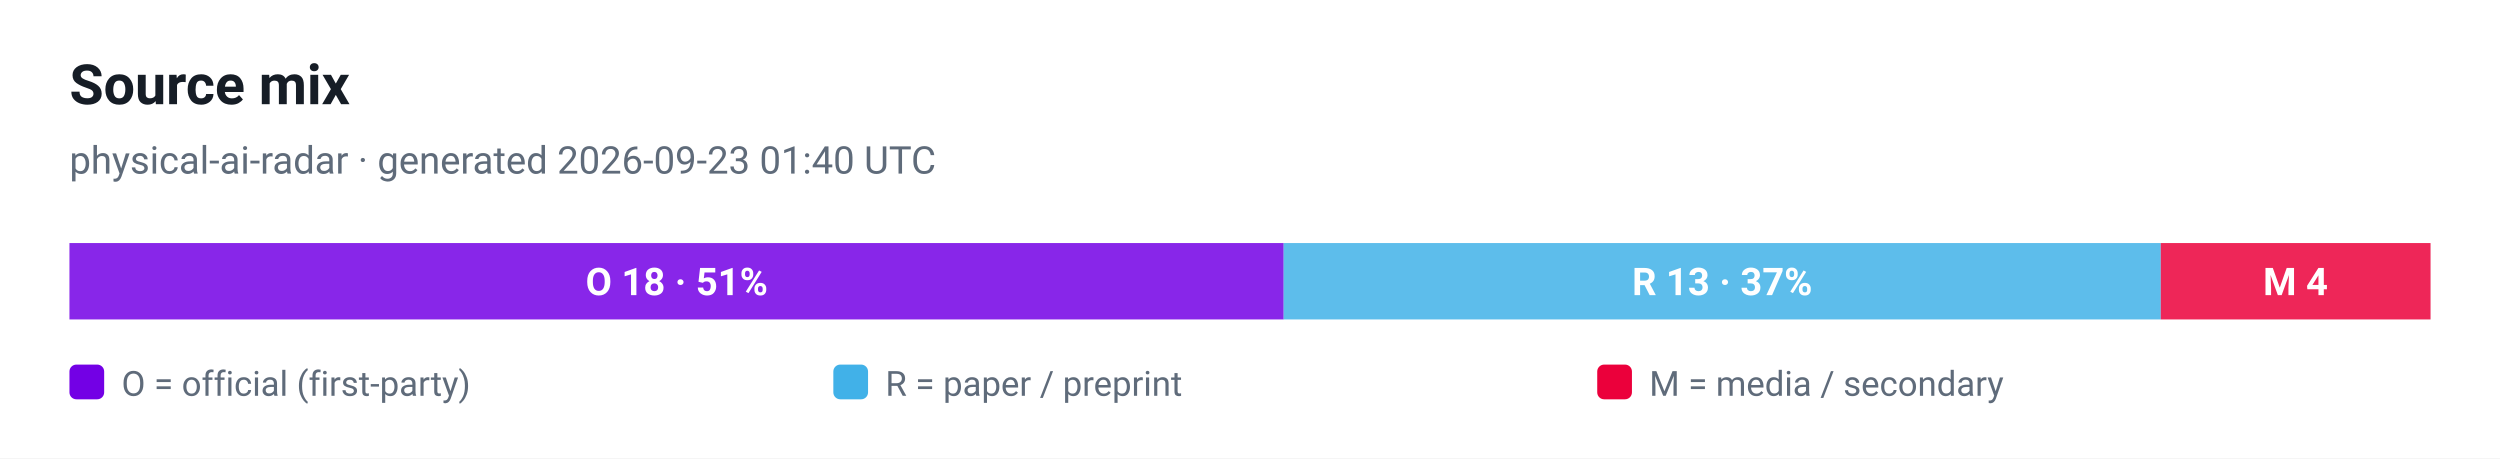
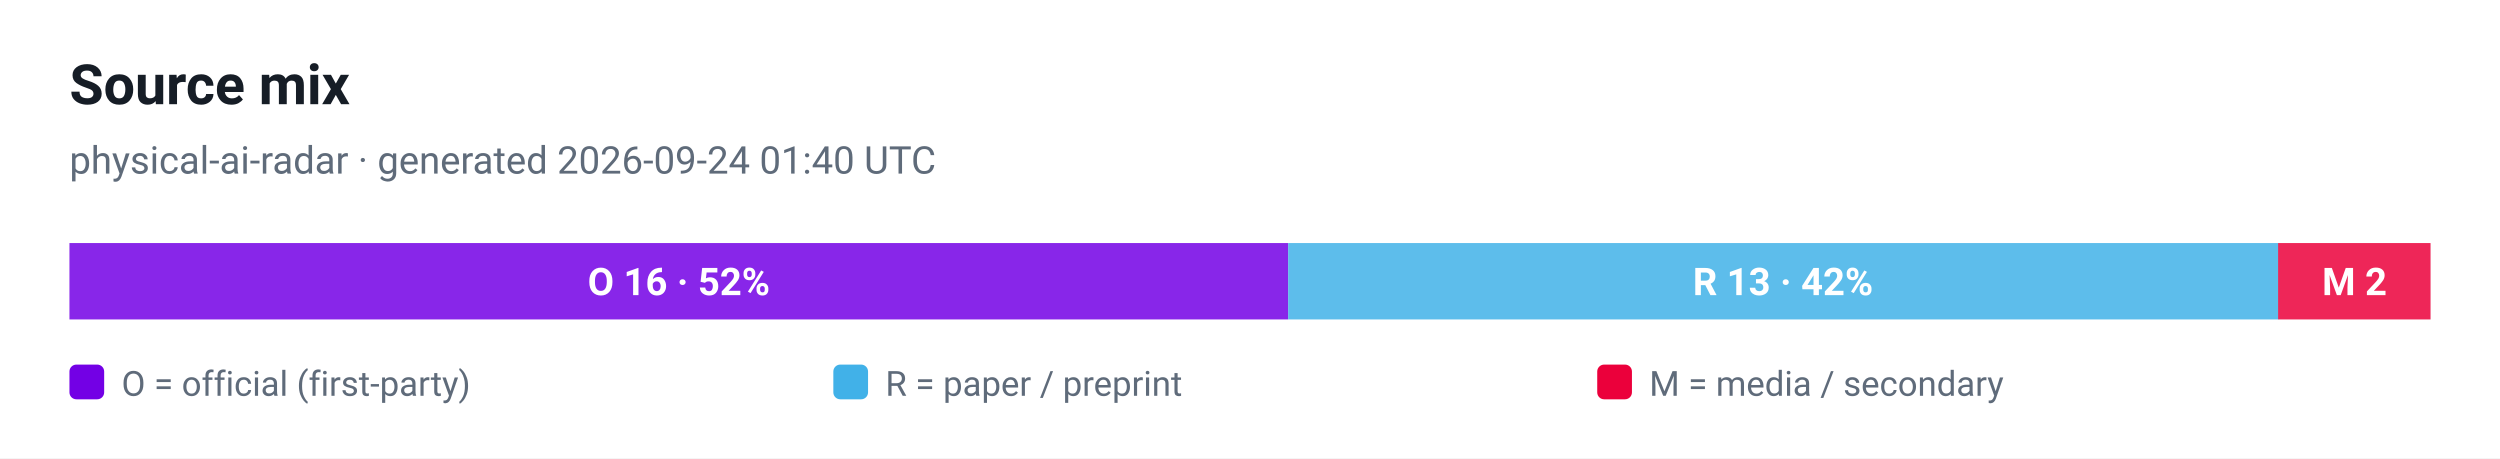
<svg xmlns="http://www.w3.org/2000/svg" viewBox="0 0 720 132" width="720" height="132" role="img" aria-label="Source mix">
  <style>
  .plate { fill: #ffffff }
  .ink { fill: #161d26 }
  .muted { fill: #5f6b7a }
  .grid { stroke: #e3e9ef }
  @media (prefers-color-scheme: dark) {
    .plate { fill: #0d1117 }
    .ink { fill: #e6edf3 }
    .muted { fill: #8b949e }
    .grid { stroke: #30363d }
  }
</style>
  <rect class="plate" width="720" height="132" />
  <text x="20" y="30" font-family="ui-sans-serif, -apple-system, 'Segoe UI', Roboto, Helvetica, Arial, sans-serif" font-size="16" font-weight="700" class="ink">Source mix</text>
-   <text x="20" y="50" font-family="ui-sans-serif, -apple-system, 'Segoe UI', Roboto, Helvetica, Arial, sans-serif" font-size="11" class="muted">physical-ai-radar · generated 2026-09-23 01:40 UTC</text>
-   <rect x="20.0" y="70" width="349.7" height="22" fill="#7300e5" fill-opacity="0.85" />
-   <text x="194.9" y="85" text-anchor="middle" font-family="ui-sans-serif, -apple-system, 'Segoe UI', Roboto, Helvetica, Arial, sans-serif" font-size="11" font-weight="700" fill="#ffffff">O 18 · 51%</text>
-   <rect x="369.7" y="70" width="252.6" height="22" fill="#41b1e8" fill-opacity="0.85" />
-   <text x="496.0" y="85" text-anchor="middle" font-family="ui-sans-serif, -apple-system, 'Segoe UI', Roboto, Helvetica, Arial, sans-serif" font-size="11" font-weight="700" fill="#ffffff">R 13 · 37%</text>
-   <rect x="622.3" y="70" width="77.7" height="22" fill="#eb003b" fill-opacity="0.85" />
-   <text x="661.1" y="85" text-anchor="middle" font-family="ui-sans-serif, -apple-system, 'Segoe UI', Roboto, Helvetica, Arial, sans-serif" font-size="11" font-weight="700" fill="#ffffff">M 4</text>
+   <text x="20" y="50" font-family="ui-sans-serif, -apple-system, 'Segoe UI', Roboto, Helvetica, Arial, sans-serif" font-size="11" class="muted">physical-ai-radar · generated 2026-09-24 01:40 UTC</text>
+   <rect x="20.0" y="70" width="351.0" height="22" fill="#7300e5" fill-opacity="0.85" />
+   <text x="195.5" y="85" text-anchor="middle" font-family="ui-sans-serif, -apple-system, 'Segoe UI', Roboto, Helvetica, Arial, sans-serif" font-size="11" font-weight="700" fill="#ffffff">O 16 · 52%</text>
+   <rect x="371.0" y="70" width="285.2" height="22" fill="#41b1e8" fill-opacity="0.85" />
+   <text x="513.5" y="85" text-anchor="middle" font-family="ui-sans-serif, -apple-system, 'Segoe UI', Roboto, Helvetica, Arial, sans-serif" font-size="11" font-weight="700" fill="#ffffff">R 13 · 42%</text>
+   <rect x="656.1" y="70" width="43.9" height="22" fill="#eb003b" fill-opacity="0.85" />
+   <text x="678.1" y="85" text-anchor="middle" font-family="ui-sans-serif, -apple-system, 'Segoe UI', Roboto, Helvetica, Arial, sans-serif" font-size="11" font-weight="700" fill="#ffffff">M 2</text>
  <rect x="20" y="105" width="10" height="10" rx="2" fill="#7300e5" />
  <text x="35" y="114" font-family="ui-sans-serif, -apple-system, 'Segoe UI', Roboto, Helvetica, Arial, sans-serif" font-size="10" fill="#5f6b7a">O = official (first-party)</text>
  <rect x="240" y="105" width="10" height="10" rx="2" fill="#41b1e8" />
  <text x="255" y="114" font-family="ui-sans-serif, -apple-system, 'Segoe UI', Roboto, Helvetica, Arial, sans-serif" font-size="10" fill="#5f6b7a">R = paper / preprint</text>
  <rect x="460" y="105" width="10" height="10" rx="2" fill="#eb003b" />
  <text x="475" y="114" font-family="ui-sans-serif, -apple-system, 'Segoe UI', Roboto, Helvetica, Arial, sans-serif" font-size="10" fill="#5f6b7a">M = media / secondary</text>
</svg>
